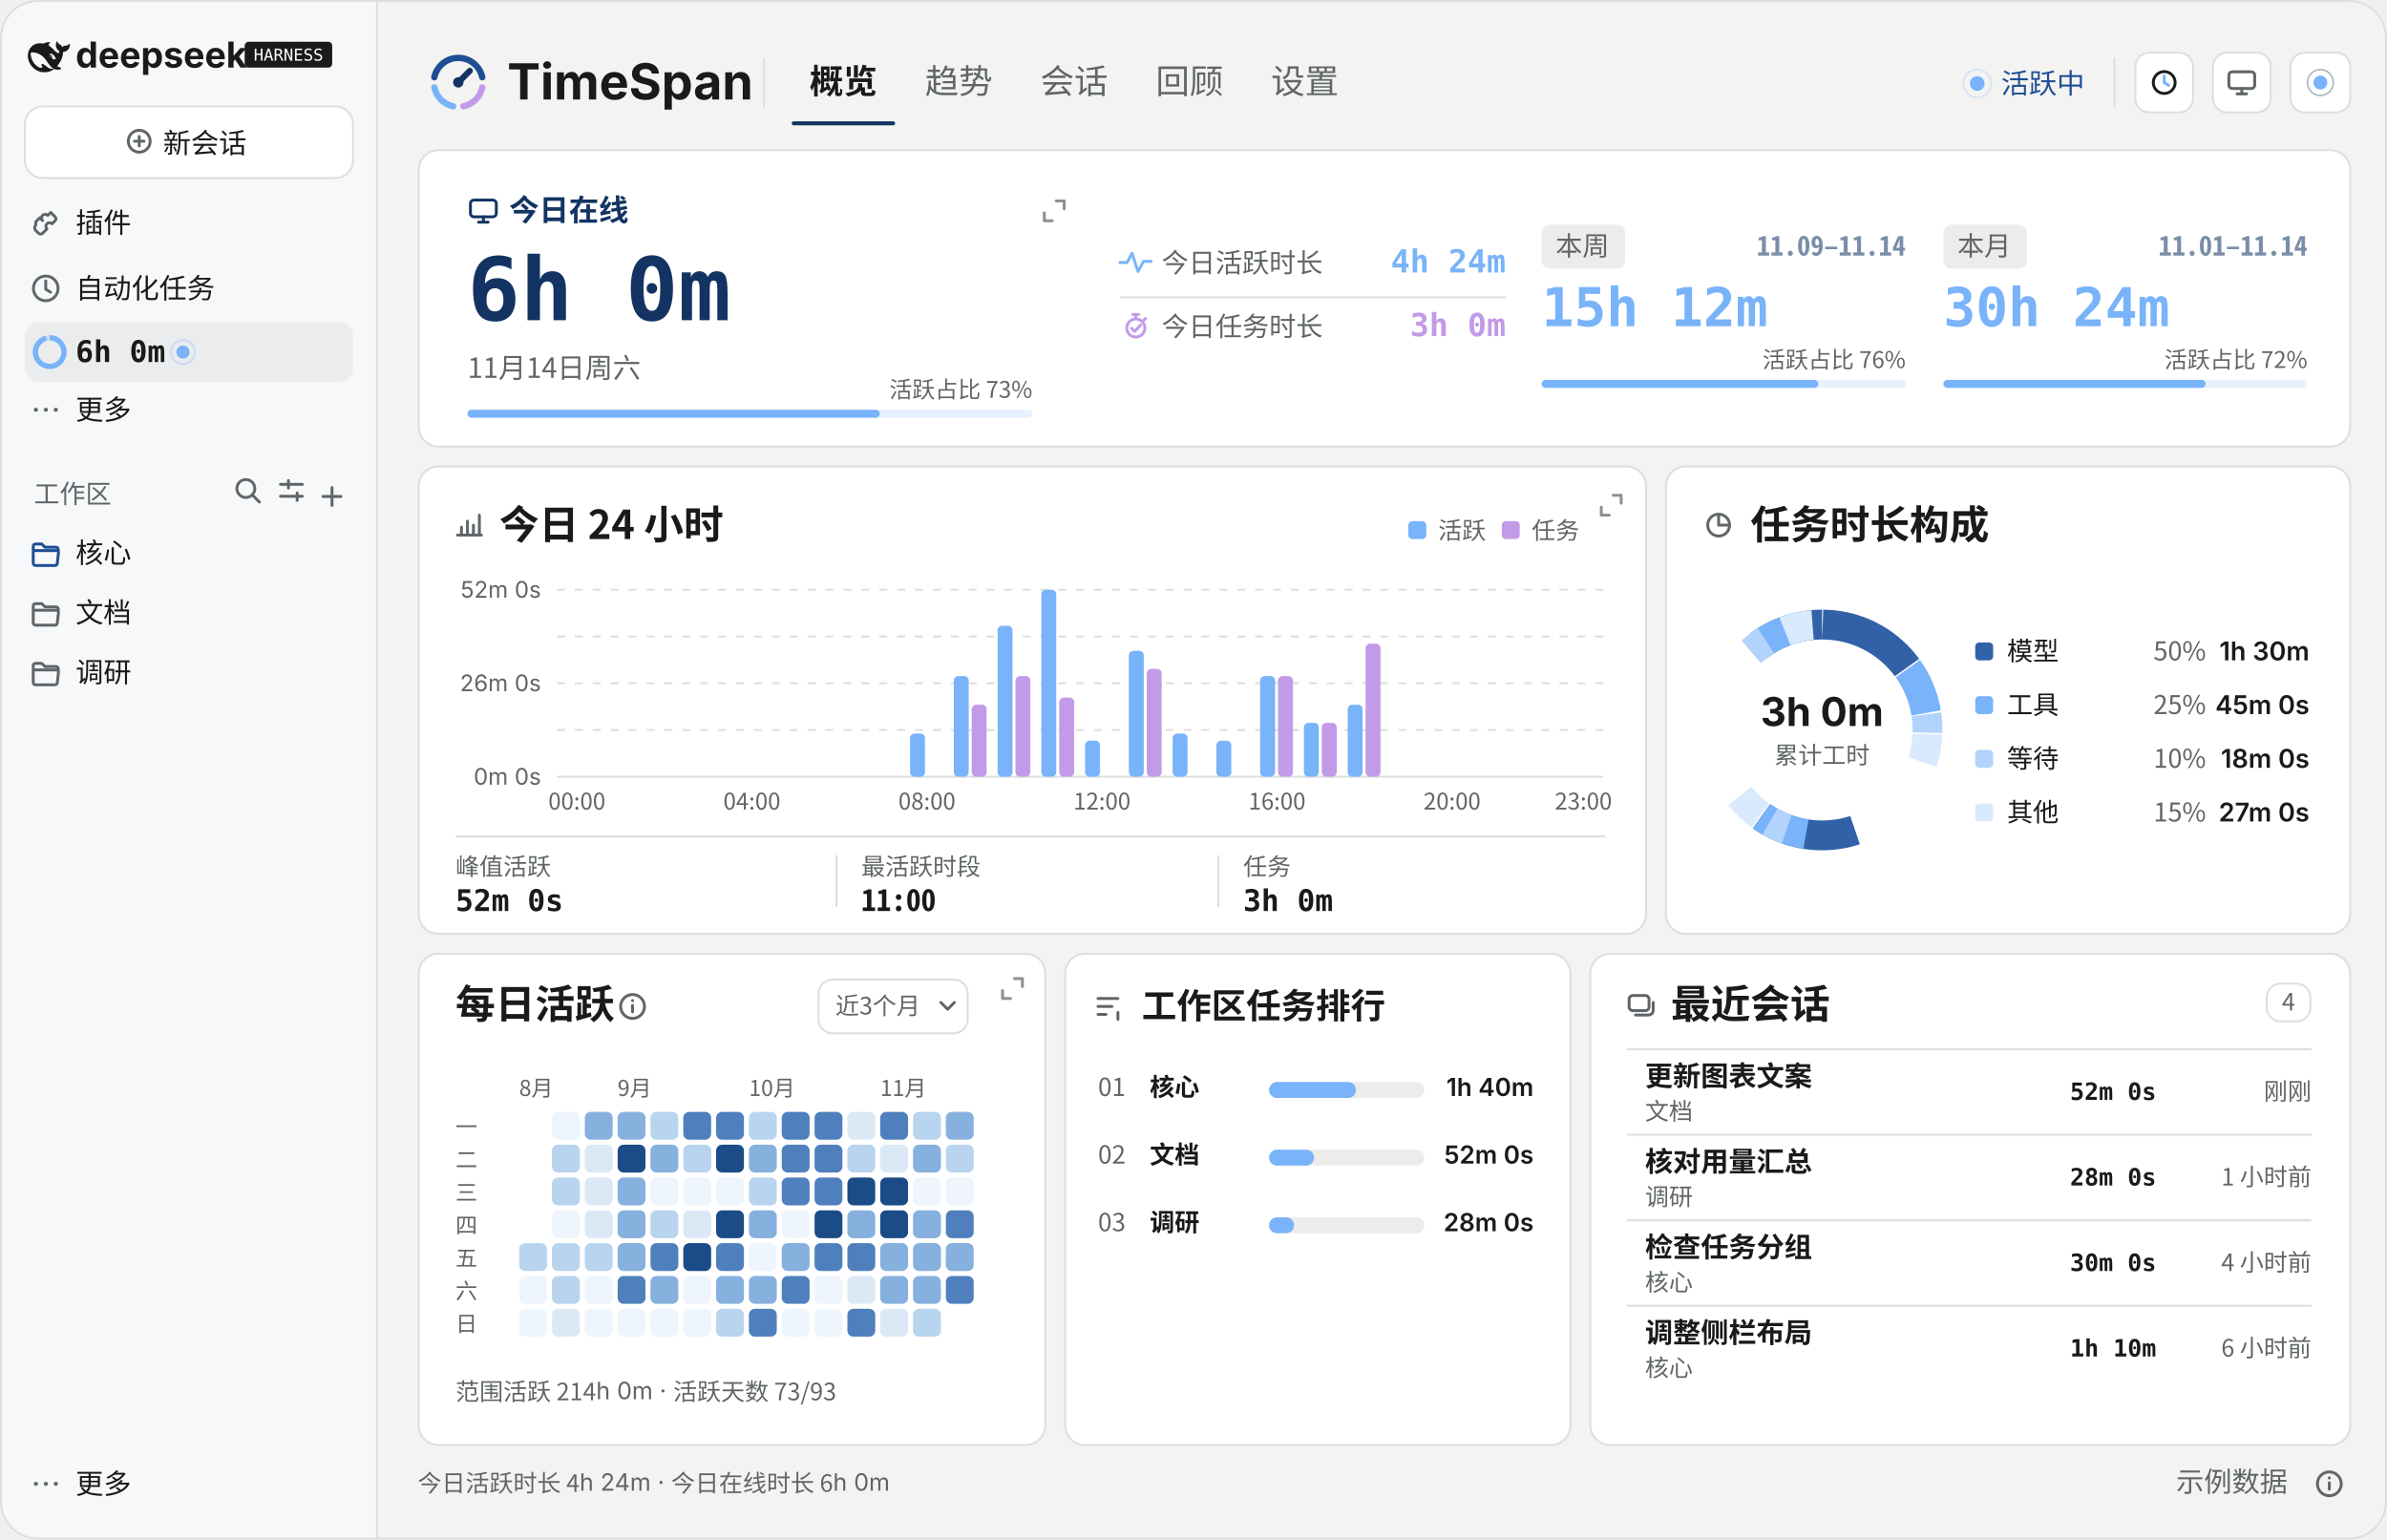
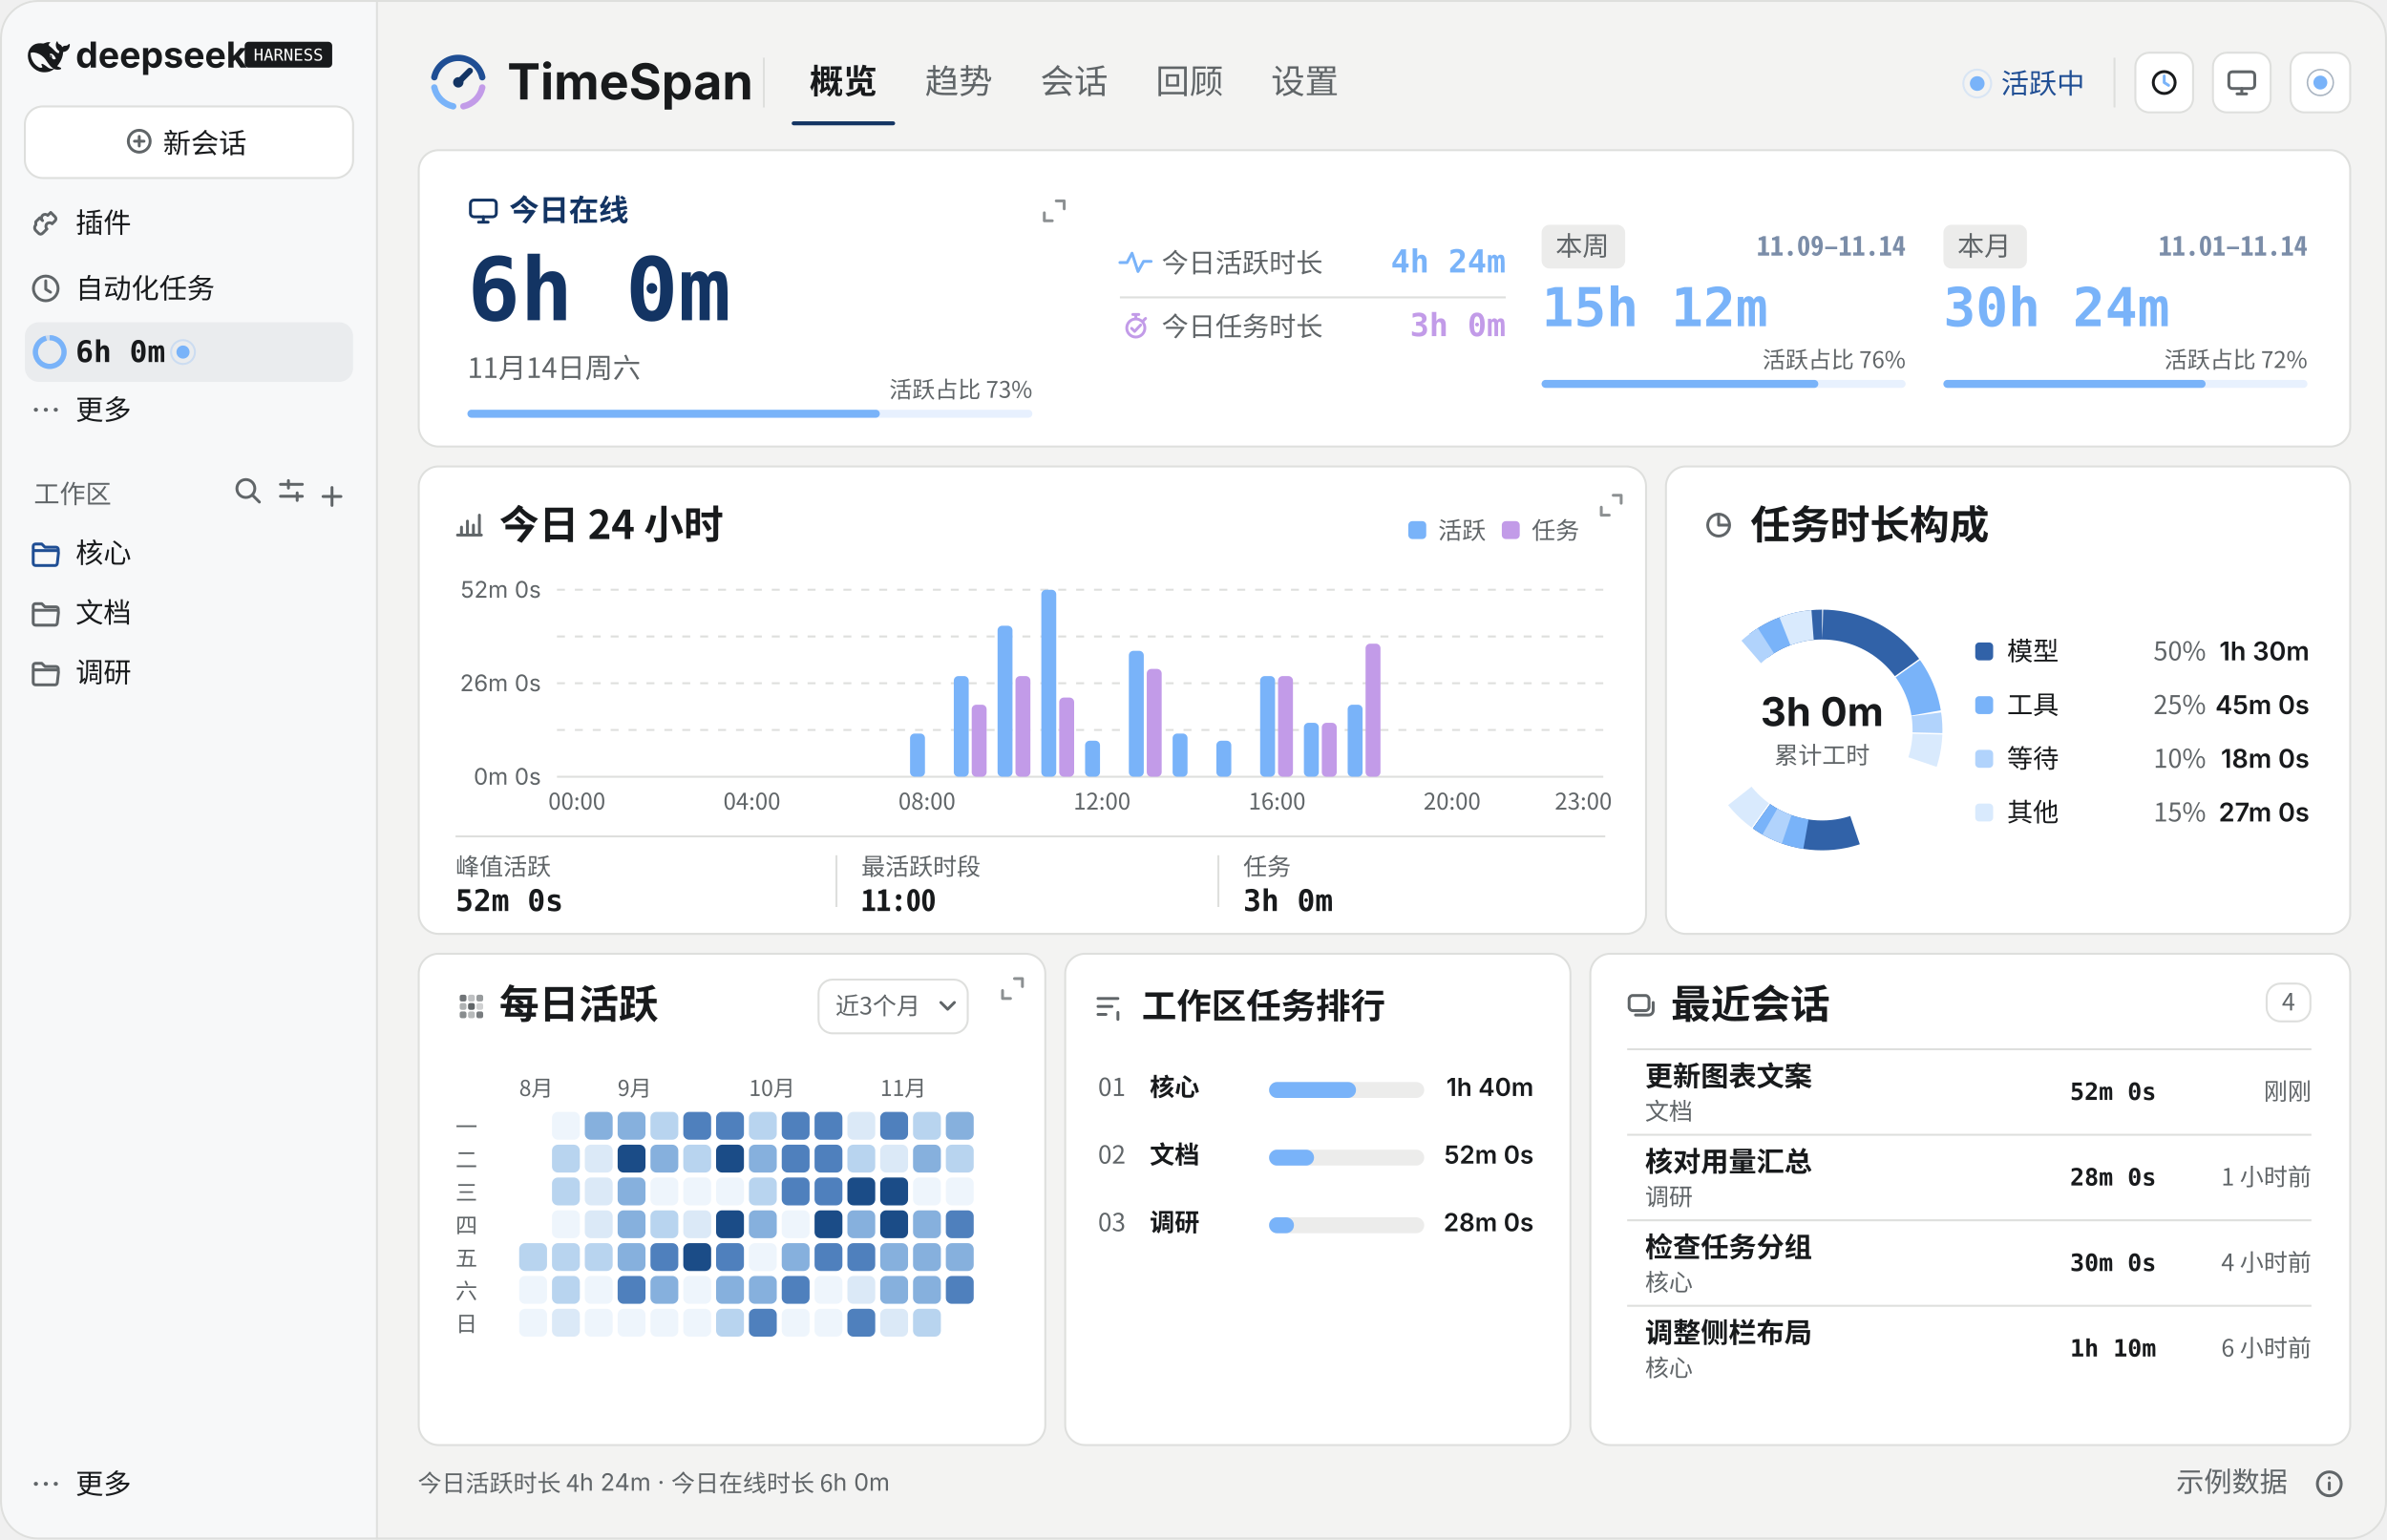
<svg xmlns="http://www.w3.org/2000/svg" xmlns:xlink="http://www.w3.org/1999/xlink" xml:lang="zh-CN" width="1200" height="774" viewBox="0 0 1200 774" role="img" aria-labelledby="dash-title dash-desc">
  <defs>
    <style>
      text { font-family: -apple-system, BlinkMacSystemFont, 'Segoe UI', 'PingFang SC', 'Microsoft YaHei', sans-serif; fill: #181a1c; }
      .mono { font-family: ui-monospace, 'Cascadia Mono', Consolas, 'SFMono-Regular', Menlo, monospace; }
      .heading { font-size: 20px; font-weight: 600; }
      .muted { fill: #606568; }
      .signal { fill: #1f4e94; }
      .signal-deep { fill: #133463; }
      .chart-active { fill: #79b3f9; }
      .task { fill: #C29BE8; }
      .card { fill: #fff; stroke: #dedfdd; }
      .rule { fill: none; stroke: #dedfdd; }
      .glyph { fill: none; stroke: #606568; stroke-width: 1.45; stroke-linecap: round; stroke-linejoin: round; }
    </style>
    <g id="timespan-rings" fill="none" stroke-width="2.2" stroke-linecap="round">
      <path d="M3.69 10.23A8.5 8.5 0 0 1 20.31 10.23" stroke="#1f4e94" />
      <path d="M20.31 13.77A8.5 8.5 0 0 1 13.77 20.31" stroke="#C29BE8" />
      <path d="M10.23 20.31A8.5 8.5 0 0 1 3.69 13.77" stroke="#79b3f9" />
    </g>
    <g id="monitor" stroke-linejoin="round" stroke-linecap="round">
      <rect x="1.5" y="2.6" width="13" height="8.4" rx="1.7" />
      <path d="M8 11v2.7m-2.4 0h4.8" />
    </g>
    <g id="timer-clock">
      <circle cx="8" cy="8" r="5.5" stroke="#181a1c" />
      <path d="M8 4.7V8l2.2 1.4" stroke="#79b3f9" />
    </g>
    <path id="compare-detail" d="M3 9v4h4m2-10h4v4" />
    <g id="info">
      <circle cx="8" cy="8" r="6" />
      <path d="M8 7.5v3.2M8 5v.1" />
+     </g>
+     <g id="heat" fill="#606568">
+       <rect x="2.1" y="2.1" width="3.4" height="3.4" rx="1" opacity=".9" />
+       <rect x="6.3" y="2.1" width="3.4" height="3.4" rx="1" opacity=".4" />
+       <rect x="10.5" y="2.1" width="3.4" height="3.4" rx="1" opacity=".65" />
+       <rect x="2.1" y="6.3" width="3.4" height="3.4" rx="1" opacity=".5" />
+       <rect x="6.3" y="6.3" width="3.4" height="3.4" rx="1" />
+       <rect x="10.5" y="6.3" width="3.4" height="3.4" rx="1" opacity=".3" />
+       <rect x="2.1" y="10.5" width="3.4" height="3.4" rx="1" opacity=".75" />
+       <rect x="6.3" y="10.5" width="3.4" height="3.4" rx="1" opacity=".45" />
+       <rect x="10.5" y="10.5" width="3.4" height="3.4" rx="1" opacity=".85" />
    </g>
    <g id="folder">
      <path d="M1.7 5V3.6c0-.6.5-1.1 1.1-1.1H6l1.6 1.6h5.6c.6 0 1.1.5 1.1 1.1v1.2M1.7 5.8h11.7c.6 0 1.1.5 1 1.1l-.6 5.4c-.1.6-.5 1-1.1 1H2.9c-.7 0-1.2-.5-1.2-1.2V5.8Z" />
    </g>
    <clipPath id="window-outline">
      <rect width="1200" height="774" rx="19" />
    </clipPath>
  </defs>
  <g clip-path="url(#window-outline)">
    <rect width="1200" height="774" fill="#f3f3f2" />
    <g id="host-sidebar">
      <rect width="190" height="774" fill="#f7f8f9" />
      <path d="M189.5 0v774" class="rule" />
      <g transform="translate(14 18) scale(.88)">
        <path d="M23.748 4.651c-.254-.124-.364.113-.512.233-.051.04-.094.09-.137.137-.372.397-.806.657-1.373.626-.829-.046-1.537.214-2.163.848-.133-.782-.575-1.248-1.247-1.548-.352-.155-.708-.311-.955-.65-.172-.24-.219-.509-.305-.774-.055-.16-.11-.323-.293-.35-.2-.031-.278.136-.356.276-.313.572-.434 1.202-.422 1.84.027 1.436.633 2.58 1.838 3.393.137.094.172.187.129.323-.082.28-.18.553-.266.833-.055.179-.137.218-.328.14a5.5 5.5 0 0 1-1.737-1.179c-.857-.828-1.631-1.743-2.597-2.46a12 12 0 0 0-.689-.47c-.985-.957.13-1.743.387-1.836.27-.098.094-.433-.778-.428-.872.003-1.67.295-2.687.685a3 3 0 0 1-.465.136 9.6 9.6 0 0 0-2.883-.101c-1.885.21-3.39 1.1-4.497 2.622C.082 8.776-.231 10.854.152 13.02c.403 2.284 1.568 4.175 3.36 5.653 1.857 1.533 3.997 2.284 6.438 2.14 1.482-.085 3.132-.284 4.994-1.86.47.234.962.328 1.78.398.629.058 1.235-.031 1.705-.129.735-.155.684-.836.418-.961-2.155-1.004-1.682-.595-2.112-.926 1.095-1.295 2.768-3.598 3.284-6.733.05-.346.115-.834.108-1.114-.004-.171.035-.238.23-.257a4.2 4.2 0 0 0 1.545-.475c1.397-.763 1.96-2.016 2.093-3.517.02-.23-.004-.467-.247-.588M11.58 18.168c-2.088-1.642-3.101-2.183-3.52-2.16-.39.024-.32.472-.234.763.09.288.207.487.371.74.114.167.192.416-.113.603-.673.416-1.842-.14-1.897-.168-1.361-.801-2.5-1.86-3.301-3.306-.775-1.393-1.225-2.888-1.299-4.482-.02-.385.094-.522.477-.592a4.7 4.7 0 0 1 1.53-.038c2.131.311 3.946 1.264 5.467 2.774.868.86 1.525 1.887 2.202 2.89.72 1.066 1.494 2.082 2.48 2.915.348.291.626.513.892.677-.802.09-2.14.109-3.055-.615zm1.001-6.44a.306.306 0 0 1 .415-.287.3.3 0 0 1 .113.074.3.3 0 0 1 .086.214c0 .17-.136.307-.308.307a.303.303 0 0 1-.306-.307m3.11 1.596c-.2.081-.4.151-.591.16a1.25 1.25 0 0 1-.798-.254c-.274-.23-.47-.358-.551-.758a1.7 1.7 0 0 1 .015-.588c.07-.327-.007-.537-.238-.727-.188-.156-.426-.199-.689-.199a.6.6 0 0 1-.254-.078.253.253 0 0 1-.114-.358 1 1 0 0 1 .192-.21c.356-.202.767-.136 1.146.016.352.144.618.408 1.001.782.392.451.462.576.685.915.176.264.336.536.446.848.066.194-.02.353-.25.45" fill="#181a1c" />
      </g>
      <text x="38" y="34" font-size="18" font-weight="650">deepseek</text>
      <rect x="123" y="21" width="44" height="13" rx="2" fill="#181a1c" />
      <text x="145" y="30.5" text-anchor="middle" class="mono" font-size="8.3" style="fill:#fff">HARNESS</text>
      <rect x="12.5" y="53.5" width="165" height="36" rx="9" class="card" />
      <g class="glyph" transform="translate(62 63)">
        <circle cx="8" cy="8" r="5.5" />
        <path d="M5.6 8h4.8M8 5.6v4.8" />
      </g>
      <text x="82" y="77" font-size="14">新会话</text>
      <g class="glyph">
        <path d="M18 111.5l2-2 1.4 1.4a1.8 1.8 0 1 1 2.6-2.6l1.5-1.5 2.1 2.1c.7.7.7 1.5 0 2.2l-1.4 1.4a1.8 1.8 0 1 0-2.6 2.6l-2.1 2.1c-.7.7-1.5.7-2.2 0l-1.3-1.3a2 2 0 0 1 0-2.8Z" />
        <circle cx="23" cy="145" r="6.2" />
        <path d="M23 141.2v4.2l2.4 1.5" />
      </g>
      <text x="38" y="117" font-size="14">插件</text>
      <text x="38" y="150" font-size="14">自动化任务</text>
      <rect x="12.5" y="162" width="165" height="30" rx="7" fill="#eaecee" />
      <g transform="rotate(-90 25 177)" fill="none" stroke-width="2.6">
        <circle cx="25" cy="177" r="7.2" stroke="#ccdaec" />
        <circle cx="25" cy="177" r="7.2" pathLength="100" stroke="#79b3f9" stroke-dasharray="43.38 56.62" />
        <circle cx="25" cy="177" r="7.2" pathLength="100" stroke="#4c80c7" stroke-dasharray="31.44 68.56" stroke-dashoffset="-45.48" />
        <circle cx="25" cy="177" r="7.2" pathLength="100" stroke="#C29BE8" stroke-dasharray="20.99 79.01" stroke-dashoffset="-78.31" />
      </g>
      <text x="38" y="182" class="mono" font-size="15" font-weight="700">6h 0m</text>
      <circle cx="92" cy="177" r="6" fill="none" stroke="#79b3f9" opacity=".27" />
      <circle cx="92" cy="177" r="3.3" fill="#79b3f9" />
      <path d="M18 206h.1m4.9 0h.1m4.9 0h.1" class="glyph" style="stroke-width:2" />
      <text x="38" y="211" font-size="14">更多</text>
      <text x="17" y="253" font-size="13" class="muted">工作区</text>
      <g class="glyph" transform="translate(118 240)">
        <circle cx="5.6" cy="5.6" r="4.5" />
        <path d="M8.9 8.9l3.5 3.5M23 3.5h11m-11 6h11m-7-7.9v3.8m4.4 2.4v3.8m13-2h9m-4.5-4.5v9" />
      </g>
      <use xlink:href="#folder" x="15" y="271" class="glyph" style="stroke:#1f4e94" />
      <use xlink:href="#folder" x="15" y="301" class="glyph" />
      <use xlink:href="#folder" x="15" y="331" class="glyph" />
      <g font-size="14">
        <text x="38" y="283">核心</text>
        <text x="38" y="313">文档</text>
        <text x="38" y="343">调研</text>
      </g>
      <path d="M18 746h.1m4.9 0h.1m4.9 0h.1" class="glyph" style="stroke-width:2" />
      <text x="38" y="751" font-size="14">更多</text>
    </g>
    <g id="page-header">
      <g transform="translate(213 24) scale(1.45)">
        <use xlink:href="#timespan-rings" />
        <path d="M12 12l4-4" fill="none" stroke="#133463" stroke-width="2.1" stroke-linecap="round" />
        <circle cx="12" cy="12" r="1.8" fill="#133463" />
      </g>
      <text x="255" y="50" font-size="25" font-weight="700">TimeSpan</text>
      <path d="M384 29v25M1063 29v25" class="rule" />
      <g font-size="17" text-anchor="middle">
        <text x="424" y="47" font-weight="600">概览</text>
        <text x="482" y="47" class="muted">趋势</text>
        <text x="540" y="47" class="muted">会话</text>
        <text x="598" y="47" class="muted">回顾</text>
        <text x="656" y="47" class="muted">设置</text>
      </g>
      <rect x="398" y="61" width="52" height="2" rx="1" fill="#133463" />
      <circle cx="994" cy="42" r="7" fill="none" stroke="#79b3f9" opacity=".22" />
      <circle cx="994" cy="42" r="3.7" fill="#79b3f9" />
      <text x="1006" y="47" font-size="14" class="signal">活跃中</text>
      <g id="manual-timer-icon">
        <rect x="1073.5" y="26.5" width="29" height="30" rx="7" class="card" />
        <use xlink:href="#timer-clock" x="1080" y="33.5" class="glyph" />
      </g>
      <g id="appearance-icon">
        <rect x="1112.5" y="26.5" width="29" height="30" rx="7" class="card" />
        <use xlink:href="#monitor" x="1119" y="33.5" class="glyph" />
      </g>
      <g id="palette-icon">
        <rect x="1151.5" y="26.5" width="30" height="30" rx="7" class="card" />
        <circle cx="1166.5" cy="41.5" r="6.4" fill="none" stroke="#aab5c2" />
        <circle cx="1166.5" cy="41.5" r="5.6" fill="none" stroke="#fff" />
        <circle cx="1166.5" cy="41.5" r="3.5" fill="#79b3f9" />
      </g>
    </g>
    <g id="overview-metrics">
      <rect x="210.5" y="75.5" width="971" height="149" rx="10" class="card" />
      <path d="M563 149.5h194" class="rule" />
      <use xlink:href="#monitor" x="235" y="98" class="glyph" style="stroke:#133463" />
      <text x="256" y="111" font-size="15" font-weight="600" class="signal-deep">今日在线</text>
      <use xlink:href="#compare-detail" x="522" y="98" class="glyph" opacity=".72" />
      <text x="235" y="161" class="mono signal-deep" font-size="44" font-weight="700">6h 0m</text>
      <text x="235" y="190" font-size="14" class="muted">11月14日周六</text>
      <text x="519" y="200" font-size="11.5" text-anchor="end" class="muted">活跃占比 73%</text>
      <rect x="235" y="206" width="284" height="4" rx="2" fill="#e7f0fe" />
      <rect x="235" y="206" width="207.3" height="4" rx="2" fill="#79b3f9" />
      <path d="M563 132h3.6l2.5-4.7 3 9.2 2.8-5.1h3.8" class="glyph" style="stroke:#79b3f9" />
      <text x="584" y="137" font-size="13.5" class="muted">今日活跃时长</text>
      <text x="757" y="137" font-size="16" font-weight="700" text-anchor="end" class="mono chart-active">4h 24m</text>
      <g transform="translate(563 156)" class="glyph" style="stroke:#C29BE8">
        <circle cx="8" cy="8.9" r="4.55" />
        <path d="M6.5 2.1h3M8 2.1v1.9" />
        <path d="M11.8 5.2l1.1-1.1" />
        <path d="M5.9 9.1l1.5 1.5 3-3.2" />
      </g>
      <text x="584" y="169" font-size="13.5" class="muted">今日任务时长</text>
      <text x="757" y="169" font-size="16" font-weight="700" text-anchor="end" class="mono task">3h 0m</text>
      <g font-size="13.5">
        <rect x="775" y="113" width="42" height="22" rx="4" fill="#ececeb" />
        <text x="782" y="128.5" class="muted">本周</text>
        <text x="958" y="128.5" font-weight="700" text-anchor="end" class="mono" style="fill:#7b8da8">11.09–11.14</text>
        <text x="775" y="164" font-size="27" font-weight="700" class="mono chart-active">15h 12m</text>
        <text x="958" y="185" font-size="11.5" text-anchor="end" class="muted">活跃占比 76%</text>
        <rect x="775" y="191" width="183" height="4" rx="2" fill="#e8f1fe" />
        <rect x="775" y="191" width="139.1" height="4" rx="2" fill="#79b3f9" />
        <rect x="977" y="113" width="42" height="22" rx="4" fill="#ececeb" />
        <text x="984" y="128.5" class="muted">本月</text>
        <text x="1160" y="128.5" font-weight="700" text-anchor="end" class="mono" style="fill:#7b8da8">11.01–11.14</text>
        <text x="977" y="164" font-size="27" font-weight="700" class="mono chart-active">30h 24m</text>
        <text x="1160" y="185" font-size="11.5" text-anchor="end" class="muted">活跃占比 72%</text>
        <rect x="977" y="191" width="183" height="4" rx="2" fill="#e8f1fe" />
        <rect x="977" y="191" width="131.8" height="4" rx="2" fill="#79b3f9" />
      </g>
    </g>
    <g id="daily-trend-card">
      <rect x="210.5" y="234.5" width="617" height="235" rx="10" class="card" />
      <path d="M230 269h12M232 269v-4m3 4v-7m3 7v-5m3 5v-10" class="glyph" />
      <text x="251" y="271" class="heading">今日 24 小时</text>
      <rect x="708" y="262" width="9" height="9" rx="2" fill="#79b3f9" />
      <text x="723" y="271" font-size="12" class="muted">活跃</text>
      <rect x="755" y="262" width="9" height="9" rx="2" fill="#C29BE8" />
      <text x="770" y="271" font-size="12" class="muted">任务</text>
      <use xlink:href="#compare-detail" x="802" y="246" class="glyph" opacity=".72" />
      <path d="M280 296.5h526M280 320h526M280 343.5h526M280 367h526" class="rule" stroke-dasharray="4 5" />
      <path d="M280 390.5h526M229 420.5h578M420.5 430v26M612.5 430v26" class="rule" />
      <g font-size="11.5" text-anchor="end">
        <text x="272" y="300.5" class="muted">52m 0s</text>
        <text x="272" y="347.5" class="muted">26m 0s</text>
        <text x="272" y="394.5" class="muted">0m 0s</text>
      </g>
      <g fill="#79b3f9">
        <rect x="457.5" y="368.8" width="7.5" height="21.7" rx="2.3" />
        <rect x="479.5" y="339.9" width="7.5" height="50.6" rx="2.3" />
        <rect x="501.5" y="314.6" width="7.5" height="75.9" rx="2.3" />
        <rect x="523.5" y="296.5" width="7.5" height="94.0" rx="2.3" />
        <rect x="545.5" y="372.4" width="7.5" height="18.1" rx="2.3" />
        <rect x="567.5" y="327.2" width="7.5" height="63.3" rx="2.3" />
        <rect x="589.5" y="368.8" width="7.5" height="21.7" rx="2.3" />
        <rect x="611.5" y="372.4" width="7.5" height="18.1" rx="2.3" />
        <rect x="633.5" y="339.9" width="7.5" height="50.6" rx="2.3" />
        <rect x="655.5" y="363.4" width="7.5" height="27.1" rx="2.3" />
        <rect x="677.5" y="354.3" width="7.5" height="36.2" rx="2.3" />
      </g>
      <g fill="#C29BE8">
        <rect x="488.5" y="354.3" width="7.5" height="36.2" rx="2.3" />
        <rect x="510.5" y="339.9" width="7.5" height="50.6" rx="2.3" />
        <rect x="532.5" y="350.7" width="7.5" height="39.8" rx="2.3" />
        <rect x="576.5" y="336.3" width="7.5" height="54.2" rx="2.3" />
        <rect x="642.5" y="339.9" width="7.5" height="50.6" rx="2.3" />
        <rect x="664.5" y="363.4" width="7.5" height="27.1" rx="2.3" />
        <rect x="686.5" y="323.6" width="7.5" height="66.9" rx="2.3" />
      </g>
      <g font-size="11.5" text-anchor="middle">
        <text x="290" y="407" class="muted">00:00</text>
        <text x="378" y="407" class="muted">04:00</text>
        <text x="466" y="407" class="muted">08:00</text>
        <text x="554" y="407" class="muted">12:00</text>
        <text x="642" y="407" class="muted">16:00</text>
        <text x="730" y="407" class="muted">20:00</text>
        <text x="796" y="407" class="muted">23:00</text>
      </g>
      <g font-size="12">
        <text x="229" y="440" class="muted">峰值活跃</text>
        <text x="433" y="440" class="muted">最活跃时段</text>
        <text x="625" y="440" class="muted">任务</text>
      </g>
      <g font-size="15" font-weight="600">
        <text x="229" y="458" class="mono">52m 0s</text>
        <text x="433" y="458" class="mono">11:00</text>
        <text x="625" y="458" class="mono">3h 0m</text>
      </g>
    </g>
    <g id="composition-card">
      <rect x="837.5" y="234.5" width="344" height="235" rx="10" class="card" />
      <g class="glyph" transform="translate(857 257)">
        <circle cx="7" cy="7" r="5.5" />
        <path d="M7 2v5h5" />
      </g>
      <text x="880" y="271" class="heading">任务时长构成</text>
      <g transform="rotate(-90 916 367)" fill="none" stroke-width="15">
        <circle cx="916" cy="367" r="53" pathLength="100" stroke="#3162a8" stroke-dasharray="49.3 100" stroke-dashoffset="-.35" />
        <circle cx="916" cy="367" r="53" pathLength="100" stroke="#79b3f9" stroke-dasharray="24.3 100" stroke-dashoffset="-50.35" />
        <circle cx="916" cy="367" r="53" pathLength="100" stroke="#b1d3fc" stroke-dasharray="9.3 100" stroke-dashoffset="-75.35" />
        <circle cx="916" cy="367" r="53" pathLength="100" stroke="#d9eafd" stroke-dasharray="14.3 100" stroke-dashoffset="-85.35" />
      </g>
      <text x="916" y="365" font-size="20" font-weight="700" text-anchor="middle">3h 0m</text>
      <text x="916" y="384" font-size="12" text-anchor="middle" class="muted">累计工时</text>
      <g font-size="13">
        <rect x="993" y="323" width="9" height="9" rx="2" fill="#3162a8" />
        <text x="1009" y="332">模型</text>
        <rect x="993" y="350" width="9" height="9" rx="2" fill="#79b3f9" />
        <text x="1009" y="359">工具</text>
        <rect x="993" y="377" width="9" height="9" rx="2" fill="#b1d3fc" />
        <text x="1009" y="386">等待</text>
        <rect x="993" y="404" width="9" height="9" rx="2" fill="#d9eafd" />
        <text x="1009" y="413">其他</text>
        <g text-anchor="end">
          <text x="1109" y="332" class="muted">50%</text>
          <text x="1109" y="359" class="muted">25%</text>
          <text x="1109" y="386" class="muted">10%</text>
          <text x="1109" y="413" class="muted">15%</text>
          <text x="1161" y="332" font-weight="600">1h 30m</text>
          <text x="1161" y="359" font-weight="600">45m 0s</text>
          <text x="1161" y="386" font-weight="600">18m 0s</text>
          <text x="1161" y="413" font-weight="600">27m 0s</text>
        </g>
      </g>
    </g>
    <g id="heatmap-card">
      <rect x="210.5" y="479.5" width="315" height="247" rx="10" class="card" />
-       <text x="229" y="512" class="heading">每日活跃</text>
-       <use xlink:href="#info" x="310" y="498" class="glyph" />
+       <use xlink:href="#heat" x="229" y="498" />
+       <text x="251" y="512" class="heading">每日活跃</text>
      <rect x="411.5" y="492.5" width="75" height="27" rx="7" class="card" />
      <text x="420" y="510" font-size="12" class="muted">近3个月</text>
      <path d="m473 504 3.4 3.4 3.4-3.4" class="glyph" />
      <use xlink:href="#compare-detail" x="501" y="489" class="glyph" opacity=".72" />
      <g font-size="11" text-anchor="start">
        <text x="261" y="551" class="muted">8月</text>
        <text x="310.5" y="551" class="muted">9月</text>
        <text x="376.5" y="551" class="muted">10月</text>
        <text x="442.5" y="551" class="muted">11月</text>
        <text x="229" y="570.5" class="muted">一</text>
        <text x="229" y="587" class="muted">二</text>
        <text x="229" y="603.5" class="muted">三</text>
        <text x="229" y="620" class="muted">四</text>
        <text x="229" y="636.5" class="muted">五</text>
        <text x="229" y="653" class="muted">六</text>
        <text x="229" y="669.5" class="muted">日</text>
      </g>
      <g transform="translate(261 559)">
        <rect x="16.5" width="14" height="14" rx="3" fill="#eef5fc" />
        <rect x="33" width="14" height="14" rx="3" fill="#86b0dd" />
        <rect x="49.5" width="14" height="14" rx="3" fill="#86b0dd" />
        <rect x="66" width="14" height="14" rx="3" fill="#b8d4ef" />
        <rect x="82.5" width="14" height="14" rx="3" fill="#4f80bd" />
        <rect x="99" width="14" height="14" rx="3" fill="#4f80bd" />
        <rect x="115.5" width="14" height="14" rx="3" fill="#b8d4ef" />
        <rect x="132" width="14" height="14" rx="3" fill="#4f80bd" />
        <rect x="148.5" width="14" height="14" rx="3" fill="#4f80bd" />
        <rect x="165" width="14" height="14" rx="3" fill="#dbe9f7" />
        <rect x="181.5" width="14" height="14" rx="3" fill="#4f80bd" />
        <rect x="198" width="14" height="14" rx="3" fill="#b8d4ef" />
        <rect x="214.5" width="14" height="14" rx="3" fill="#86b0dd" />
      </g>
      <g transform="translate(261 575.5)">
        <rect x="16.5" width="14" height="14" rx="3" fill="#b8d4ef" />
        <rect x="33" width="14" height="14" rx="3" fill="#dbe9f7" />
        <rect x="49.5" width="14" height="14" rx="3" fill="#1b4c87" />
        <rect x="66" width="14" height="14" rx="3" fill="#86b0dd" />
        <rect x="82.5" width="14" height="14" rx="3" fill="#b8d4ef" />
        <rect x="99" width="14" height="14" rx="3" fill="#1b4c87" />
        <rect x="115.5" width="14" height="14" rx="3" fill="#86b0dd" />
        <rect x="132" width="14" height="14" rx="3" fill="#4f80bd" />
        <rect x="148.5" width="14" height="14" rx="3" fill="#4f80bd" />
        <rect x="165" width="14" height="14" rx="3" fill="#b8d4ef" />
        <rect x="181.5" width="14" height="14" rx="3" fill="#dbe9f7" />
        <rect x="198" width="14" height="14" rx="3" fill="#86b0dd" />
        <rect x="214.5" width="14" height="14" rx="3" fill="#b8d4ef" />
      </g>
      <g transform="translate(261 592)">
        <rect x="16.5" width="14" height="14" rx="3" fill="#b8d4ef" />
        <rect x="33" width="14" height="14" rx="3" fill="#dbe9f7" />
        <rect x="49.5" width="14" height="14" rx="3" fill="#86b0dd" />
        <rect x="66" width="14" height="14" rx="3" fill="#eef5fc" />
        <rect x="82.5" width="14" height="14" rx="3" fill="#eef5fc" />
        <rect x="99" width="14" height="14" rx="3" fill="#eef5fc" />
        <rect x="115.5" width="14" height="14" rx="3" fill="#b8d4ef" />
        <rect x="132" width="14" height="14" rx="3" fill="#4f80bd" />
        <rect x="148.5" width="14" height="14" rx="3" fill="#4f80bd" />
        <rect x="165" width="14" height="14" rx="3" fill="#1b4c87" />
        <rect x="181.5" width="14" height="14" rx="3" fill="#1b4c87" />
        <rect x="198" width="14" height="14" rx="3" fill="#eef5fc" />
        <rect x="214.5" width="14" height="14" rx="3" fill="#eef5fc" />
      </g>
      <g transform="translate(261 608.5)">
        <rect x="16.5" width="14" height="14" rx="3" fill="#eef5fc" />
        <rect x="33" width="14" height="14" rx="3" fill="#dbe9f7" />
        <rect x="49.5" width="14" height="14" rx="3" fill="#86b0dd" />
        <rect x="66" width="14" height="14" rx="3" fill="#b8d4ef" />
        <rect x="82.5" width="14" height="14" rx="3" fill="#dbe9f7" />
        <rect x="99" width="14" height="14" rx="3" fill="#1b4c87" />
        <rect x="115.5" width="14" height="14" rx="3" fill="#86b0dd" />
        <rect x="132" width="14" height="14" rx="3" fill="#eef5fc" />
        <rect x="148.5" width="14" height="14" rx="3" fill="#1b4c87" />
        <rect x="165" width="14" height="14" rx="3" fill="#86b0dd" />
        <rect x="181.5" width="14" height="14" rx="3" fill="#1b4c87" />
        <rect x="198" width="14" height="14" rx="3" fill="#86b0dd" />
        <rect x="214.5" width="14" height="14" rx="3" fill="#4f80bd" />
      </g>
      <g transform="translate(261 625)">
        <rect x="0" width="14" height="14" rx="3" fill="#b8d4ef" />
        <rect x="16.5" width="14" height="14" rx="3" fill="#b8d4ef" />
        <rect x="33" width="14" height="14" rx="3" fill="#b8d4ef" />
        <rect x="49.5" width="14" height="14" rx="3" fill="#86b0dd" />
        <rect x="66" width="14" height="14" rx="3" fill="#4f80bd" />
        <rect x="82.5" width="14" height="14" rx="3" fill="#1b4c87" />
        <rect x="99" width="14" height="14" rx="3" fill="#4f80bd" />
        <rect x="115.5" width="14" height="14" rx="3" fill="#eef5fc" />
        <rect x="132" width="14" height="14" rx="3" fill="#86b0dd" />
        <rect x="148.5" width="14" height="14" rx="3" fill="#4f80bd" />
        <rect x="165" width="14" height="14" rx="3" fill="#4f80bd" />
        <rect x="181.5" width="14" height="14" rx="3" fill="#86b0dd" />
        <rect x="198" width="14" height="14" rx="3" fill="#86b0dd" />
        <rect x="214.5" width="14" height="14" rx="3" fill="#86b0dd" />
      </g>
      <g transform="translate(261 641.5)">
        <rect x="0" width="14" height="14" rx="3" fill="#eef5fc" />
        <rect x="16.5" width="14" height="14" rx="3" fill="#b8d4ef" />
        <rect x="33" width="14" height="14" rx="3" fill="#eef5fc" />
        <rect x="49.5" width="14" height="14" rx="3" fill="#4f80bd" />
        <rect x="66" width="14" height="14" rx="3" fill="#86b0dd" />
        <rect x="82.5" width="14" height="14" rx="3" fill="#eef5fc" />
        <rect x="99" width="14" height="14" rx="3" fill="#86b0dd" />
        <rect x="115.5" width="14" height="14" rx="3" fill="#86b0dd" />
        <rect x="132" width="14" height="14" rx="3" fill="#4f80bd" />
        <rect x="148.5" width="14" height="14" rx="3" fill="#eef5fc" />
        <rect x="165" width="14" height="14" rx="3" fill="#dbe9f7" />
        <rect x="181.5" width="14" height="14" rx="3" fill="#86b0dd" />
        <rect x="198" width="14" height="14" rx="3" fill="#86b0dd" />
        <rect x="214.5" width="14" height="14" rx="3" fill="#4f80bd" />
      </g>
      <g transform="translate(261 658)">
        <rect x="0" width="14" height="14" rx="3" fill="#eef5fc" />
        <rect x="16.5" width="14" height="14" rx="3" fill="#dbe9f7" />
        <rect x="33" width="14" height="14" rx="3" fill="#eef5fc" />
        <rect x="49.5" width="14" height="14" rx="3" fill="#eef5fc" />
        <rect x="66" width="14" height="14" rx="3" fill="#eef5fc" />
        <rect x="82.5" width="14" height="14" rx="3" fill="#eef5fc" />
        <rect x="99" width="14" height="14" rx="3" fill="#b8d4ef" />
        <rect x="115.5" width="14" height="14" rx="3" fill="#4f80bd" />
        <rect x="132" width="14" height="14" rx="3" fill="#eef5fc" />
        <rect x="148.5" width="14" height="14" rx="3" fill="#eef5fc" />
        <rect x="165" width="14" height="14" rx="3" fill="#4f80bd" />
        <rect x="181.5" width="14" height="14" rx="3" fill="#dbe9f7" />
        <rect x="198" width="14" height="14" rx="3" fill="#b8d4ef" />
      </g>
-       <text x="229" y="704" font-size="12" class="muted">范围活跃 214h 0m · 活跃天数 73/93</text>
    </g>
    <g id="workspace-rank-card">
      <rect x="535.5" y="479.5" width="254" height="247" rx="10" class="card" />
      <path d="M552 502h10m-10 4h7m-7 4h4m6-1v3.5" class="glyph" />
      <text x="574" y="512" class="heading" style="font-size:17.5px">工作区任务排行</text>
      <g font-size="12.5">
        <text x="552" y="551" class="muted">01</text>
        <text x="578" y="551" font-weight="600">核心</text>
        <text x="771" y="551" font-weight="600" text-anchor="end">1h 40m</text>
        <rect x="638" y="544" width="78" height="8" rx="4" fill="#ececeb" />
        <rect x="638" y="544" width="43.7" height="8" rx="4" fill="#79b3f9" />
        <text x="552" y="585" class="muted">02</text>
        <text x="578" y="585" font-weight="600">文档</text>
        <text x="771" y="585" font-weight="600" text-anchor="end">52m 0s</text>
        <rect x="638" y="578" width="78" height="8" rx="4" fill="#ececeb" />
        <rect x="638" y="578" width="22.6" height="8" rx="4" fill="#79b3f9" />
        <text x="552" y="619" class="muted">03</text>
        <text x="578" y="619" font-weight="600">调研</text>
        <text x="771" y="619" font-weight="600" text-anchor="end">28m 0s</text>
        <rect x="638" y="612" width="78" height="8" rx="4" fill="#ececeb" />
        <rect x="638" y="612" width="12.5" height="8" rx="4" fill="#79b3f9" />
      </g>
    </g>
    <g id="recent-sessions-card">
      <rect x="799.5" y="479.5" width="382" height="247" rx="10" class="card" />
      <g class="glyph" transform="translate(818 499)">
        <rect x="1" y="1.5" width="10" height="7.6" rx="1.8" />
        <path d="M4.2 11.3h6.4c1.5 0 2.5-1 2.5-2.4V5" />
      </g>
      <text x="840" y="512" class="heading">最近会话</text>
      <rect x="1139.5" y="494.5" width="22" height="19" rx="7" class="card" />
      <text x="1150.5" y="508" text-anchor="middle" class="muted" font-size="12">4</text>
      <path d="M818 527.5h344M818 570.5h344M818 613.5h344M818 656.5h344" class="rule" />
      <g font-size="14" font-weight="600">
        <text x="827" y="546">更新图表文案</text>
        <text x="827" y="589">核对用量汇总</text>
        <text x="827" y="632">检查任务分组</text>
        <text x="827" y="675">调整侧栏布局</text>
      </g>
      <g font-size="12">
        <text x="827" y="563" class="muted">文档</text>
        <text x="827" y="606" class="muted">调研</text>
        <text x="827" y="649" class="muted">核心</text>
        <text x="827" y="692" class="muted">核心</text>
      </g>
      <g font-size="12" text-anchor="end">
        <text x="1084" y="553" class="mono" font-weight="600">52m 0s</text>
        <text x="1084" y="596" class="mono" font-weight="600">28m 0s</text>
        <text x="1084" y="639" class="mono" font-weight="600">30m 0s</text>
        <text x="1084" y="682" class="mono" font-weight="600">1h 10m</text>
        <text x="1162" y="553" class="muted">刚刚</text>
        <text x="1162" y="596" class="muted">1 小时前</text>
        <text x="1162" y="639" class="muted">4 小时前</text>
        <text x="1162" y="682" class="muted">6 小时前</text>
      </g>
    </g>
    <g id="page-footer">
      <text x="210" y="750" class="muted" font-size="12">今日活跃时长 4h 24m · 今日在线时长 6h 0m</text>
      <text x="1150" y="750" class="muted" font-size="14" text-anchor="end">示例数据</text>
      <use xlink:href="#info" x="1163" y="738" class="glyph" />
    </g>
  </g>
  <rect x=".5" y=".5" width="1199" height="773" rx="18.5" fill="none" stroke="#dedfdd" />
</svg>
